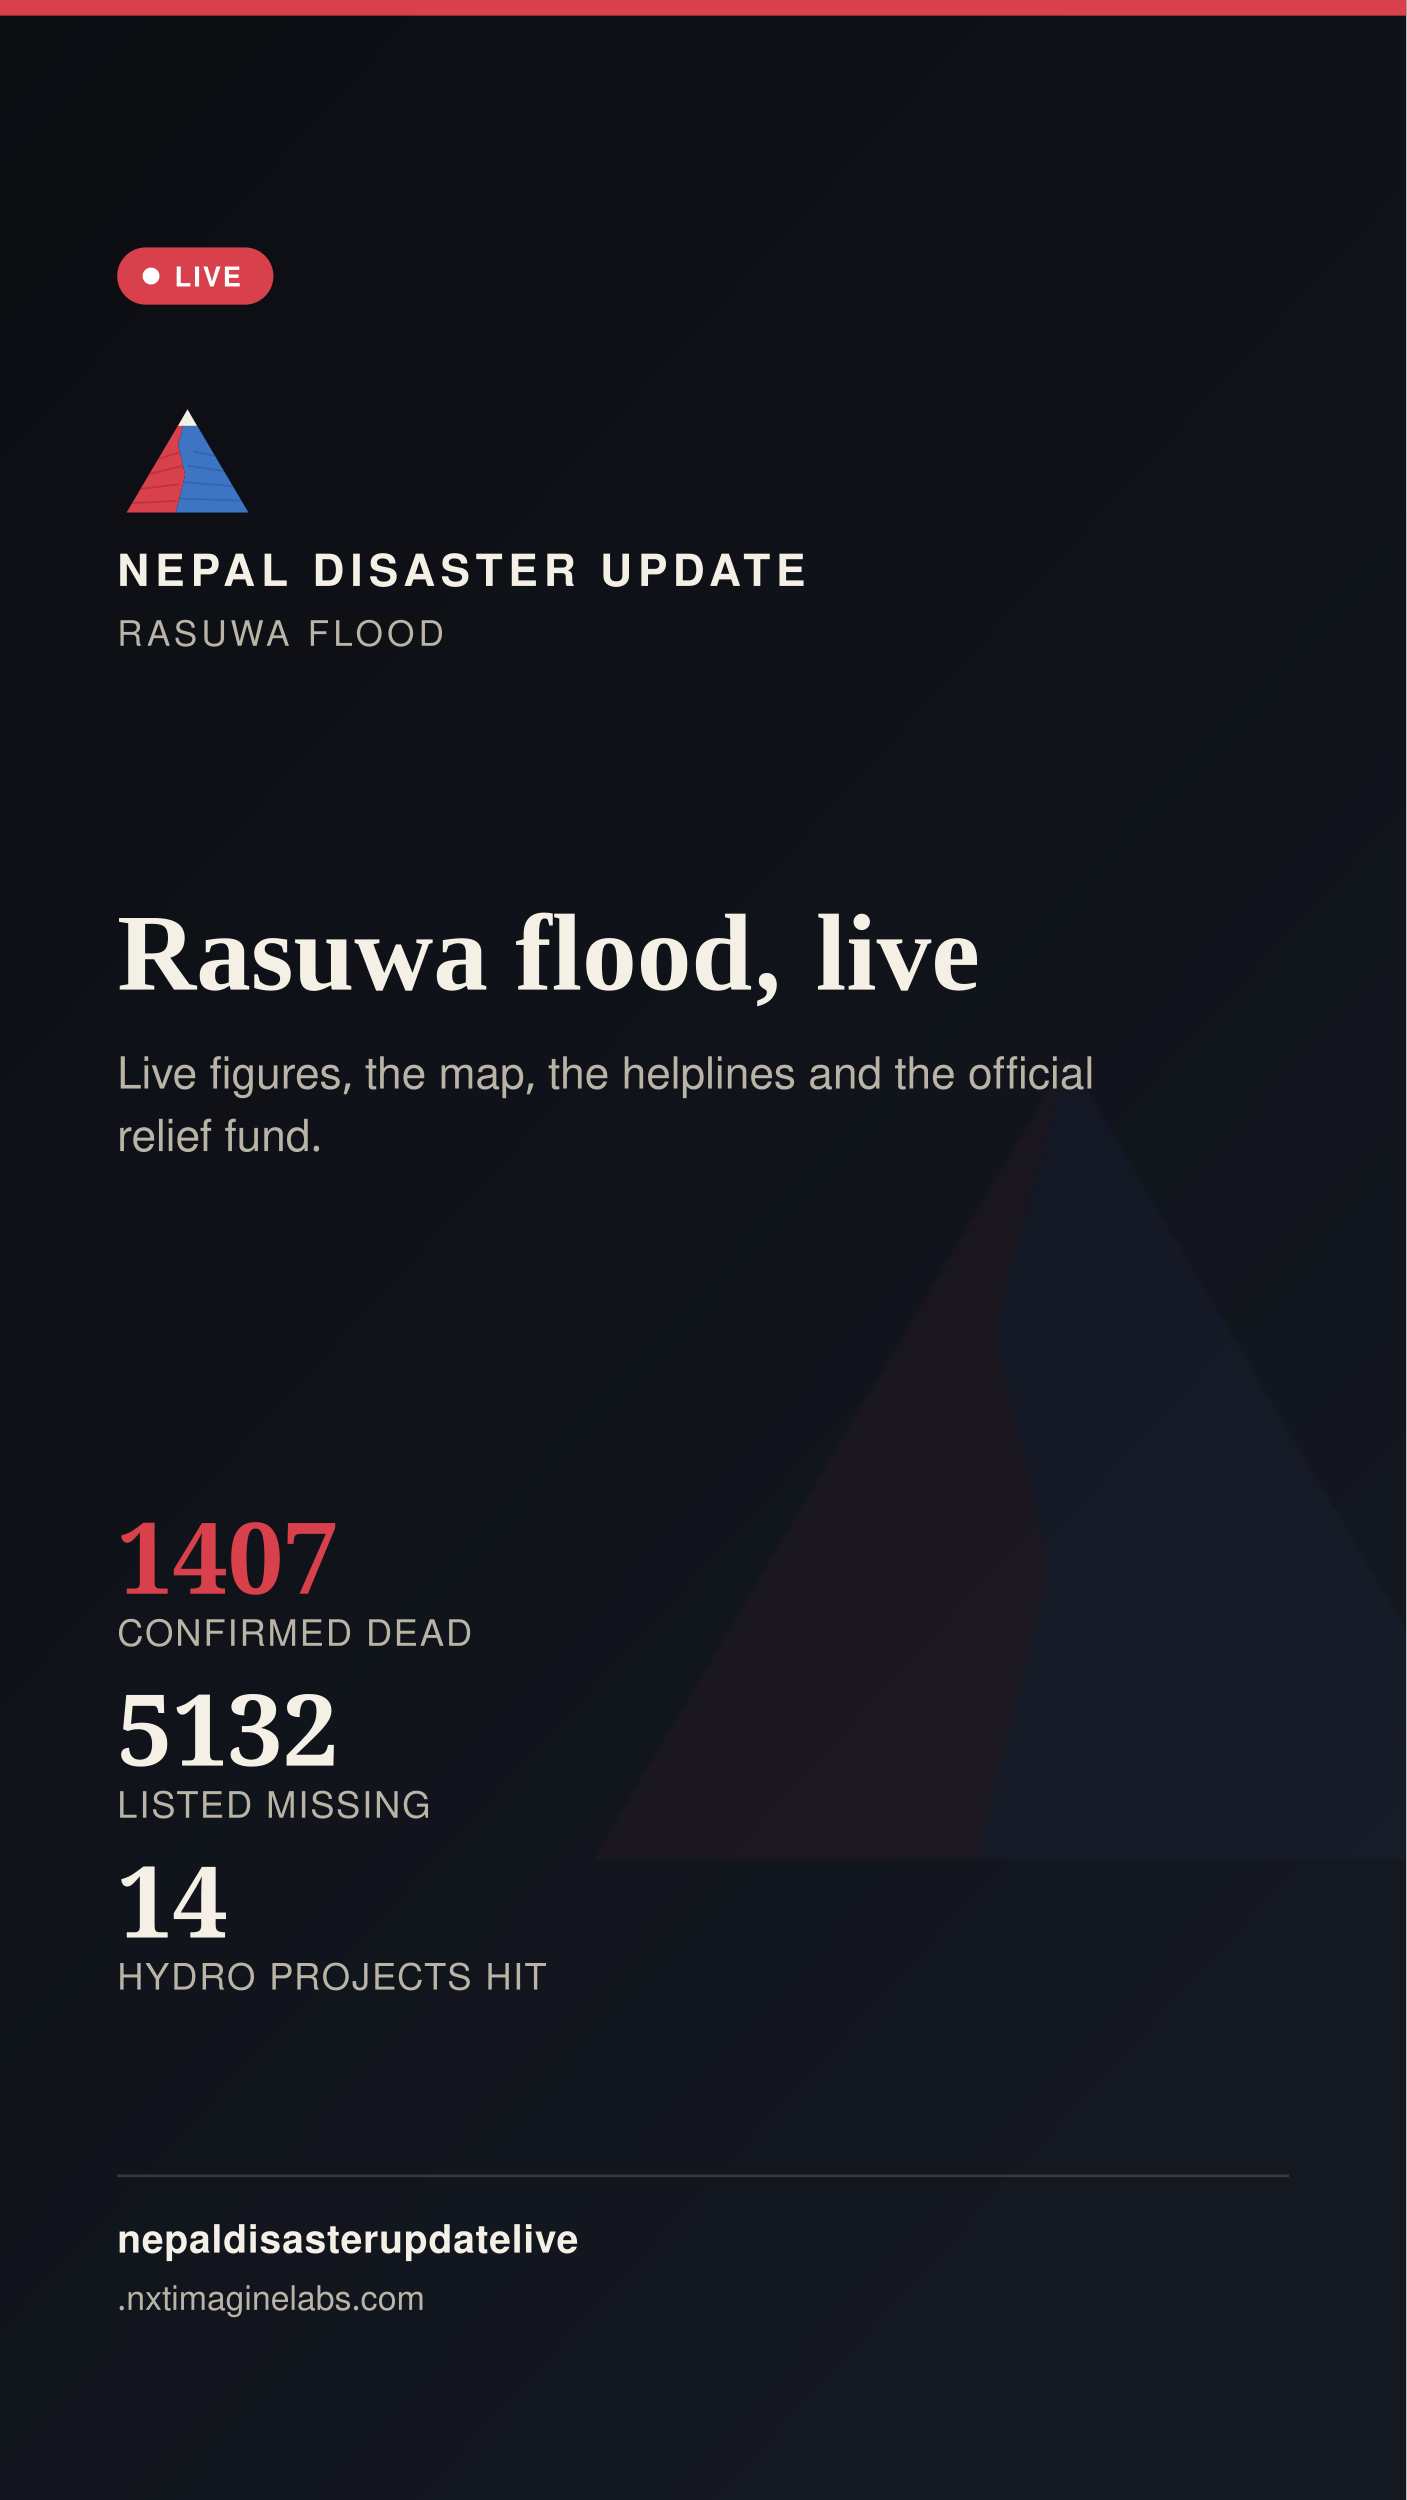
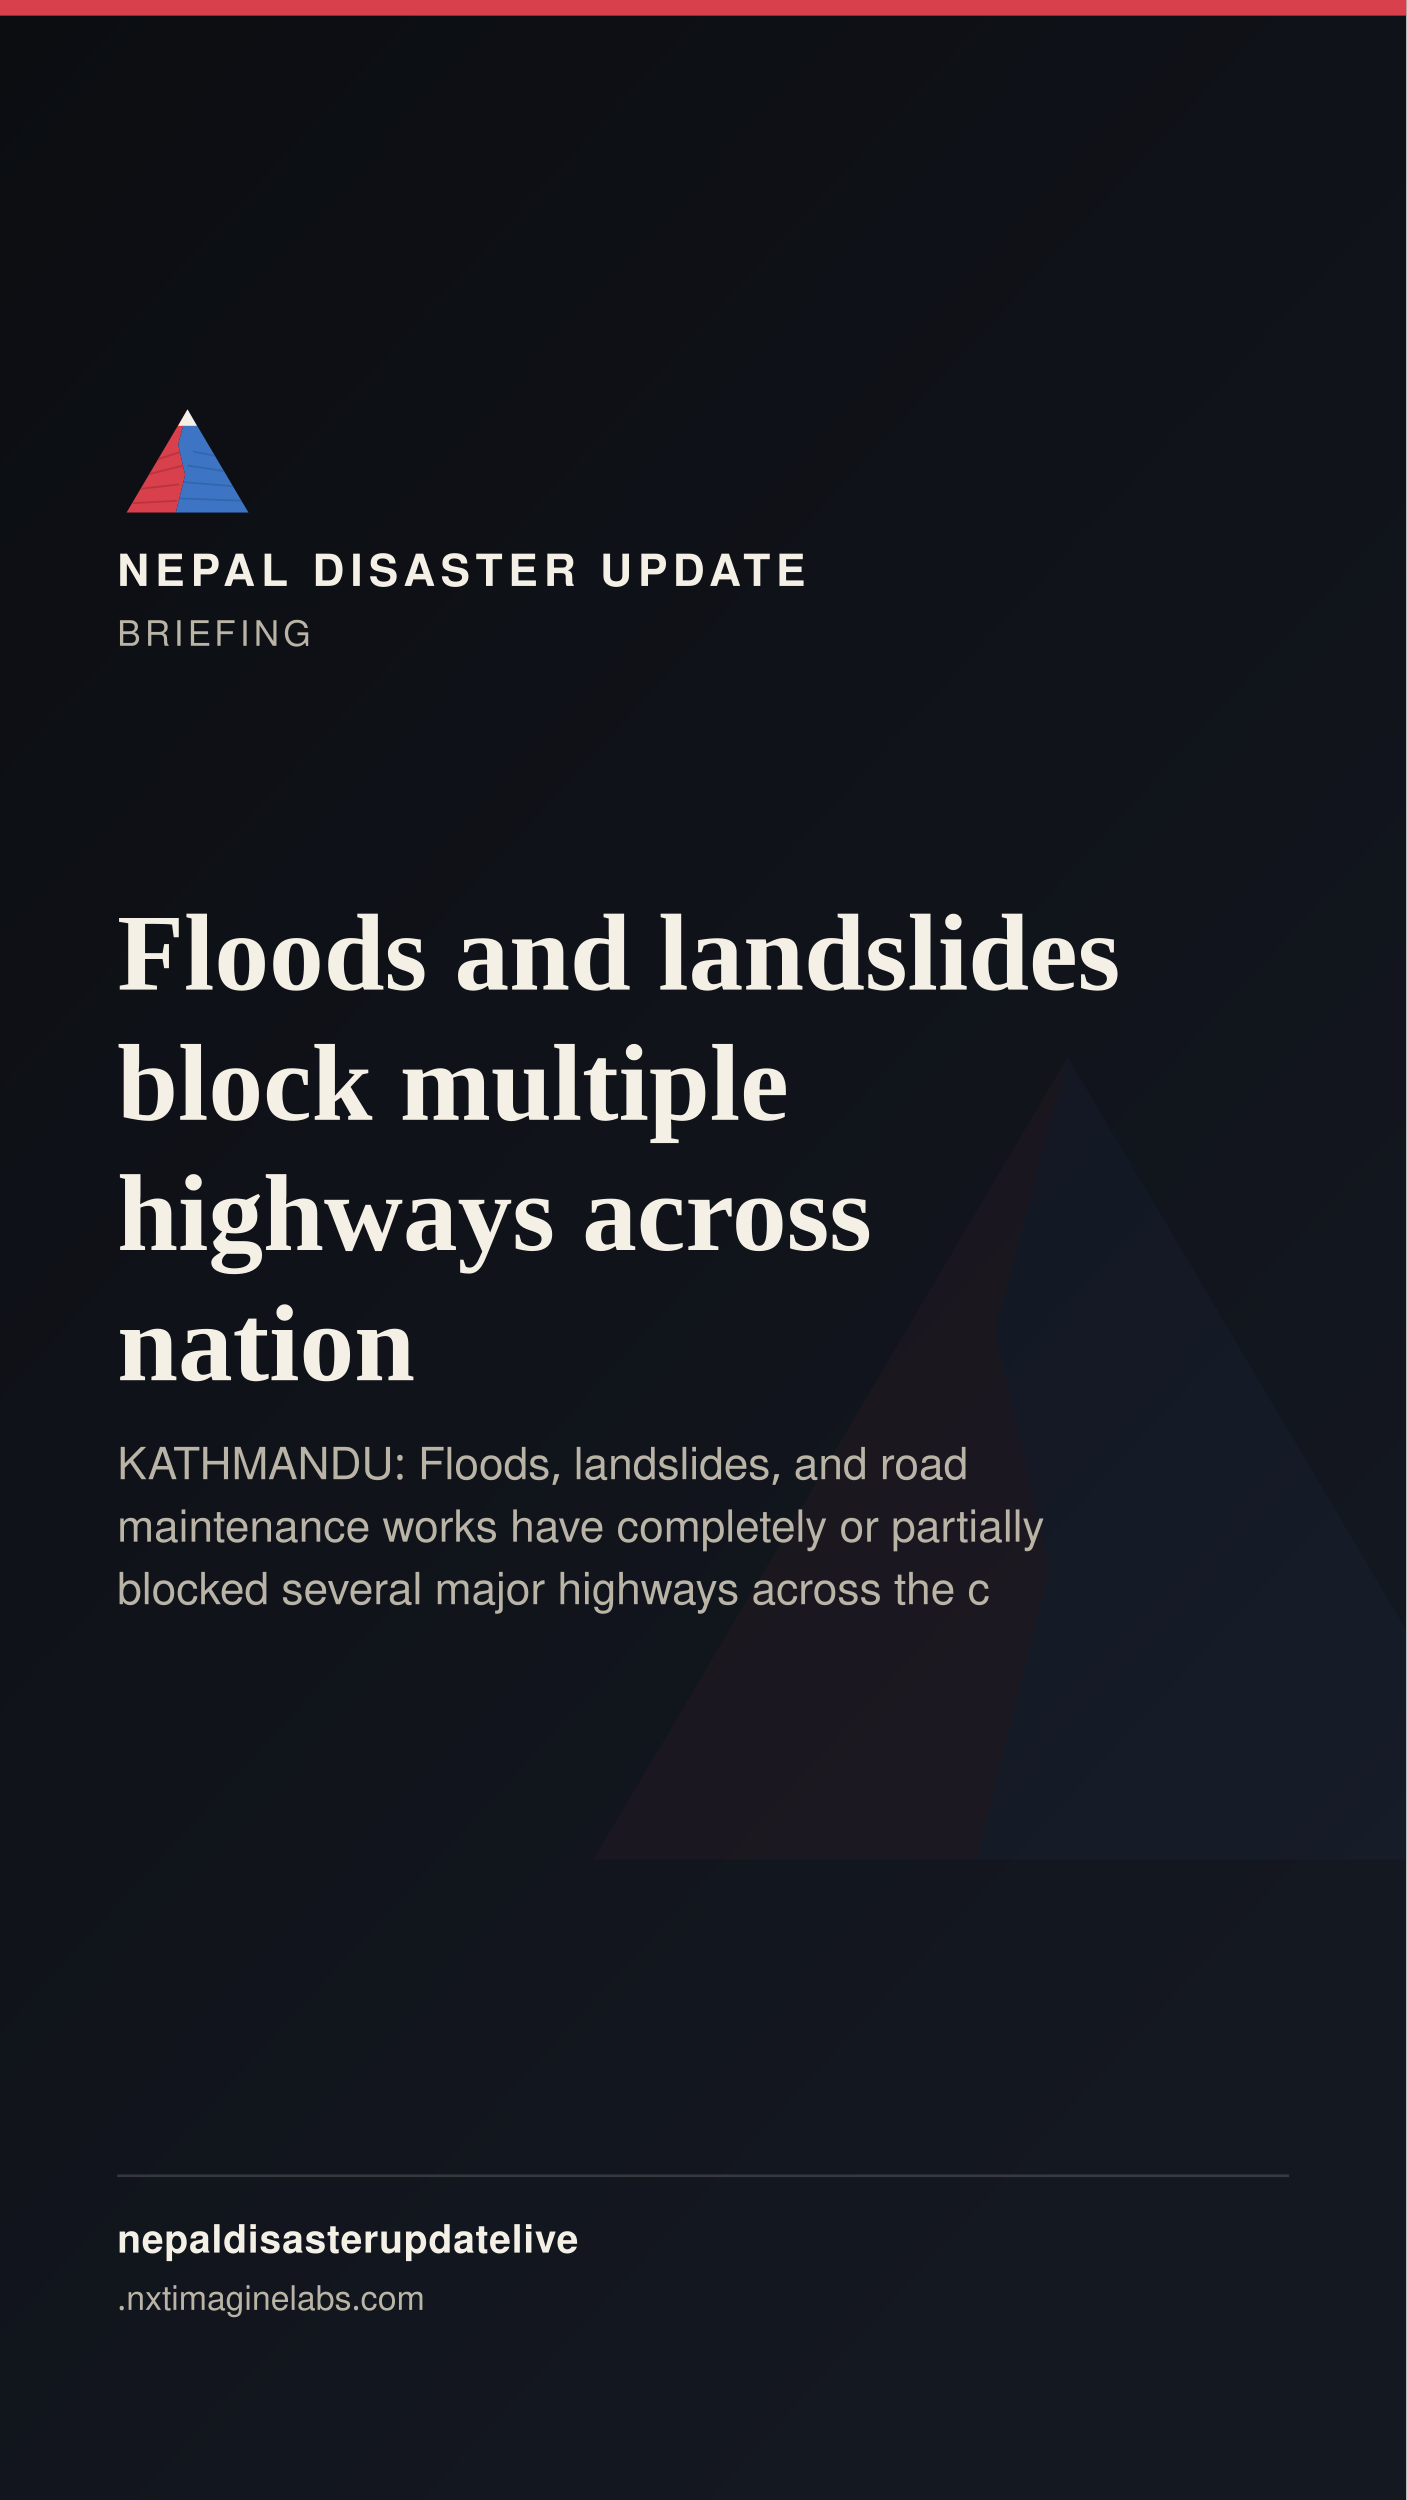
<svg xmlns="http://www.w3.org/2000/svg" width="1080" height="1920" viewBox="0 0 1080 1920">
  <defs>
    <linearGradient id="stbg" x1="0" y1="0" x2="0.6" y2="1">
      <stop offset="0" stop-color="#0B0D11" />
      <stop offset="1" stop-color="#141821" />
    </linearGradient>
  </defs>
  <rect width="1080" height="1920" fill="url(#stbg)" />
  <g transform="translate(400,700) scale(7)" opacity="0.05">
    <polygon points="60,16 52,46 58,72 50,104 8,104" fill="#D8404B" />
    <polygon points="60,16 112,104 50,104 58,72 52,46" fill="#3D74C4" />
  </g>
  <rect x="0" y="0" width="1080" height="12" fill="#D8404B" />
  <g transform="translate(90,300) scale(0.9)">
    <g>
      <defs>
        <clipPath id="ogLs">
          <polygon points="60,16 52,46 58,72 50,104 8,104" />
        </clipPath>
        <clipPath id="ogRs">
          <polygon points="60,16 112,104 50,104 58,72 52,46" />
        </clipPath>
      </defs>
      <polygon points="60,16 52,46 58,72 50,104 8,104" fill="#D8404B" />
      <g clip-path="url(#ogLs)" stroke="#A32A34" stroke-width="1.6" fill="none" opacity="0.55">
        <path d="M30,60 L55,52" />
        <path d="M24,72 L56,64" />
        <path d="M18,84 L53,80" />
        <path d="M13,96 L51,94" />
      </g>
      <polygon points="60,16 112,104 50,104 58,72 52,46" fill="#3D74C4" />
      <g clip-path="url(#ogRs)" stroke="#2A5793" stroke-width="1.6" fill="none" opacity="0.5">
        <path d="M65,52 L95,58" />
        <path d="M60,64 L100,70" />
        <path d="M56,78 L104,82" />
        <path d="M52,92 L108,94" />
      </g>
      <polygon points="60,16 52,30 68,30" fill="#F4F0E6" />
    </g>
  </g>
  <text x="90" y="450" font-family="'Public Sans', 'Noto Sans Devanagari', 'Helvetica Neue', Helvetica, Arial, sans-serif" font-size="34" font-weight="800" letter-spacing="4.6" fill="#F4F0E6">NEPAL DISASTER UPDATE</text>
-   <text x="90" y="496" font-family="'Public Sans', 'Noto Sans Devanagari', 'Helvetica Neue', Helvetica, Arial, sans-serif" font-size="27" letter-spacing="3.2" fill="#B9B4A6">RASUWA FLOOD</text>
-   <g>
-     <rect x="90" y="190" width="120" height="44" rx="22" fill="#D8404B" stroke="none" />
-     <circle cx="116" cy="212" r="6.5" fill="#FFFFFF" />
-     <text x="134" y="220" font-family="'Public Sans', 'Noto Sans Devanagari', 'Helvetica Neue', Helvetica, Arial, sans-serif" font-size="21" font-weight="700" letter-spacing="1.6" fill="#FFFFFF">LIVE</text>
-   </g>
-   <text x="90" y="760" font-family="Newsreader, 'Noto Serif Devanagari', Georgia, 'Times New Roman', serif" font-size="84" font-weight="600" fill="#F4F0E6">Rasuwa flood, live</text>
-   <text x="90" y="836" font-family="'Public Sans', 'Noto Sans Devanagari', 'Helvetica Neue', Helvetica, Arial, sans-serif" font-size="34" fill="#B9B4A6">Live figures, the map, the helplines and the official</text>
-   <text x="90" y="884" font-family="'Public Sans', 'Noto Sans Devanagari', 'Helvetica Neue', Helvetica, Arial, sans-serif" font-size="34" fill="#B9B4A6">relief fund.</text>
-   <g transform="translate(90,1224)">
-     <text x="0" y="0" font-family="Newsreader, 'Noto Serif Devanagari', Georgia, 'Times New Roman', serif" font-size="76" font-weight="600" fill="#D8404B">1407</text>
-     <text x="0" y="40" font-family="'Public Sans', 'Noto Sans Devanagari', 'Helvetica Neue', Helvetica, Arial, sans-serif" font-size="28" letter-spacing="1.4" fill="#B9B4A6">CONFIRMED DEAD</text>
-     <text x="0" y="132" font-family="Newsreader, 'Noto Serif Devanagari', Georgia, 'Times New Roman', serif" font-size="76" font-weight="600" fill="#F4F0E6">5132</text>
-     <text x="0" y="172" font-family="'Public Sans', 'Noto Sans Devanagari', 'Helvetica Neue', Helvetica, Arial, sans-serif" font-size="28" letter-spacing="1.4" fill="#B9B4A6">LISTED MISSING</text>
-     <text x="0" y="264" font-family="Newsreader, 'Noto Serif Devanagari', Georgia, 'Times New Roman', serif" font-size="76" font-weight="600" fill="#F4F0E6">14</text>
-     <text x="0" y="304" font-family="'Public Sans', 'Noto Sans Devanagari', 'Helvetica Neue', Helvetica, Arial, sans-serif" font-size="28" letter-spacing="1.4" fill="#B9B4A6">HYDRO PROJECTS HIT</text>
-   </g>
+   <text x="90" y="496" font-family="'Public Sans', 'Noto Sans Devanagari', 'Helvetica Neue', Helvetica, Arial, sans-serif" font-size="27" letter-spacing="3.2" fill="#B9B4A6">BRIEFING</text>
+   <text x="90" y="760" font-family="Newsreader, 'Noto Serif Devanagari', Georgia, 'Times New Roman', serif" font-size="84" font-weight="600" fill="#F4F0E6">Floods and landslides</text>
+   <text x="90" y="860" font-family="Newsreader, 'Noto Serif Devanagari', Georgia, 'Times New Roman', serif" font-size="84" font-weight="600" fill="#F4F0E6">block multiple</text>
+   <text x="90" y="960" font-family="Newsreader, 'Noto Serif Devanagari', Georgia, 'Times New Roman', serif" font-size="84" font-weight="600" fill="#F4F0E6">highways across</text>
+   <text x="90" y="1060" font-family="Newsreader, 'Noto Serif Devanagari', Georgia, 'Times New Roman', serif" font-size="84" font-weight="600" fill="#F4F0E6">nation</text>
+   <text x="90" y="1136" font-family="'Public Sans', 'Noto Sans Devanagari', 'Helvetica Neue', Helvetica, Arial, sans-serif" font-size="34" fill="#B9B4A6">KATHMANDU: Floods, landslides, and road</text>
+   <text x="90" y="1184" font-family="'Public Sans', 'Noto Sans Devanagari', 'Helvetica Neue', Helvetica, Arial, sans-serif" font-size="34" fill="#B9B4A6">maintenance works have completely or partially</text>
+   <text x="90" y="1232" font-family="'Public Sans', 'Noto Sans Devanagari', 'Helvetica Neue', Helvetica, Arial, sans-serif" font-size="34" fill="#B9B4A6">blocked several major highways across the c</text>
  <rect x="90" y="1670" width="900" height="2" fill="rgba(244,240,230,0.16)" />
  <text x="90" y="1730" font-family="'Public Sans', 'Noto Sans Devanagari', 'Helvetica Neue', Helvetica, Arial, sans-serif" font-size="30" fill="#F4F0E6" font-weight="700" letter-spacing="0.6">nepaldisasterupdatelive</text>
  <text x="90" y="1774" font-family="'Public Sans', 'Noto Sans Devanagari', 'Helvetica Neue', Helvetica, Arial, sans-serif" font-size="26" fill="#B9B4A6">
    .nxtimaginelabs.com</text>
</svg>
